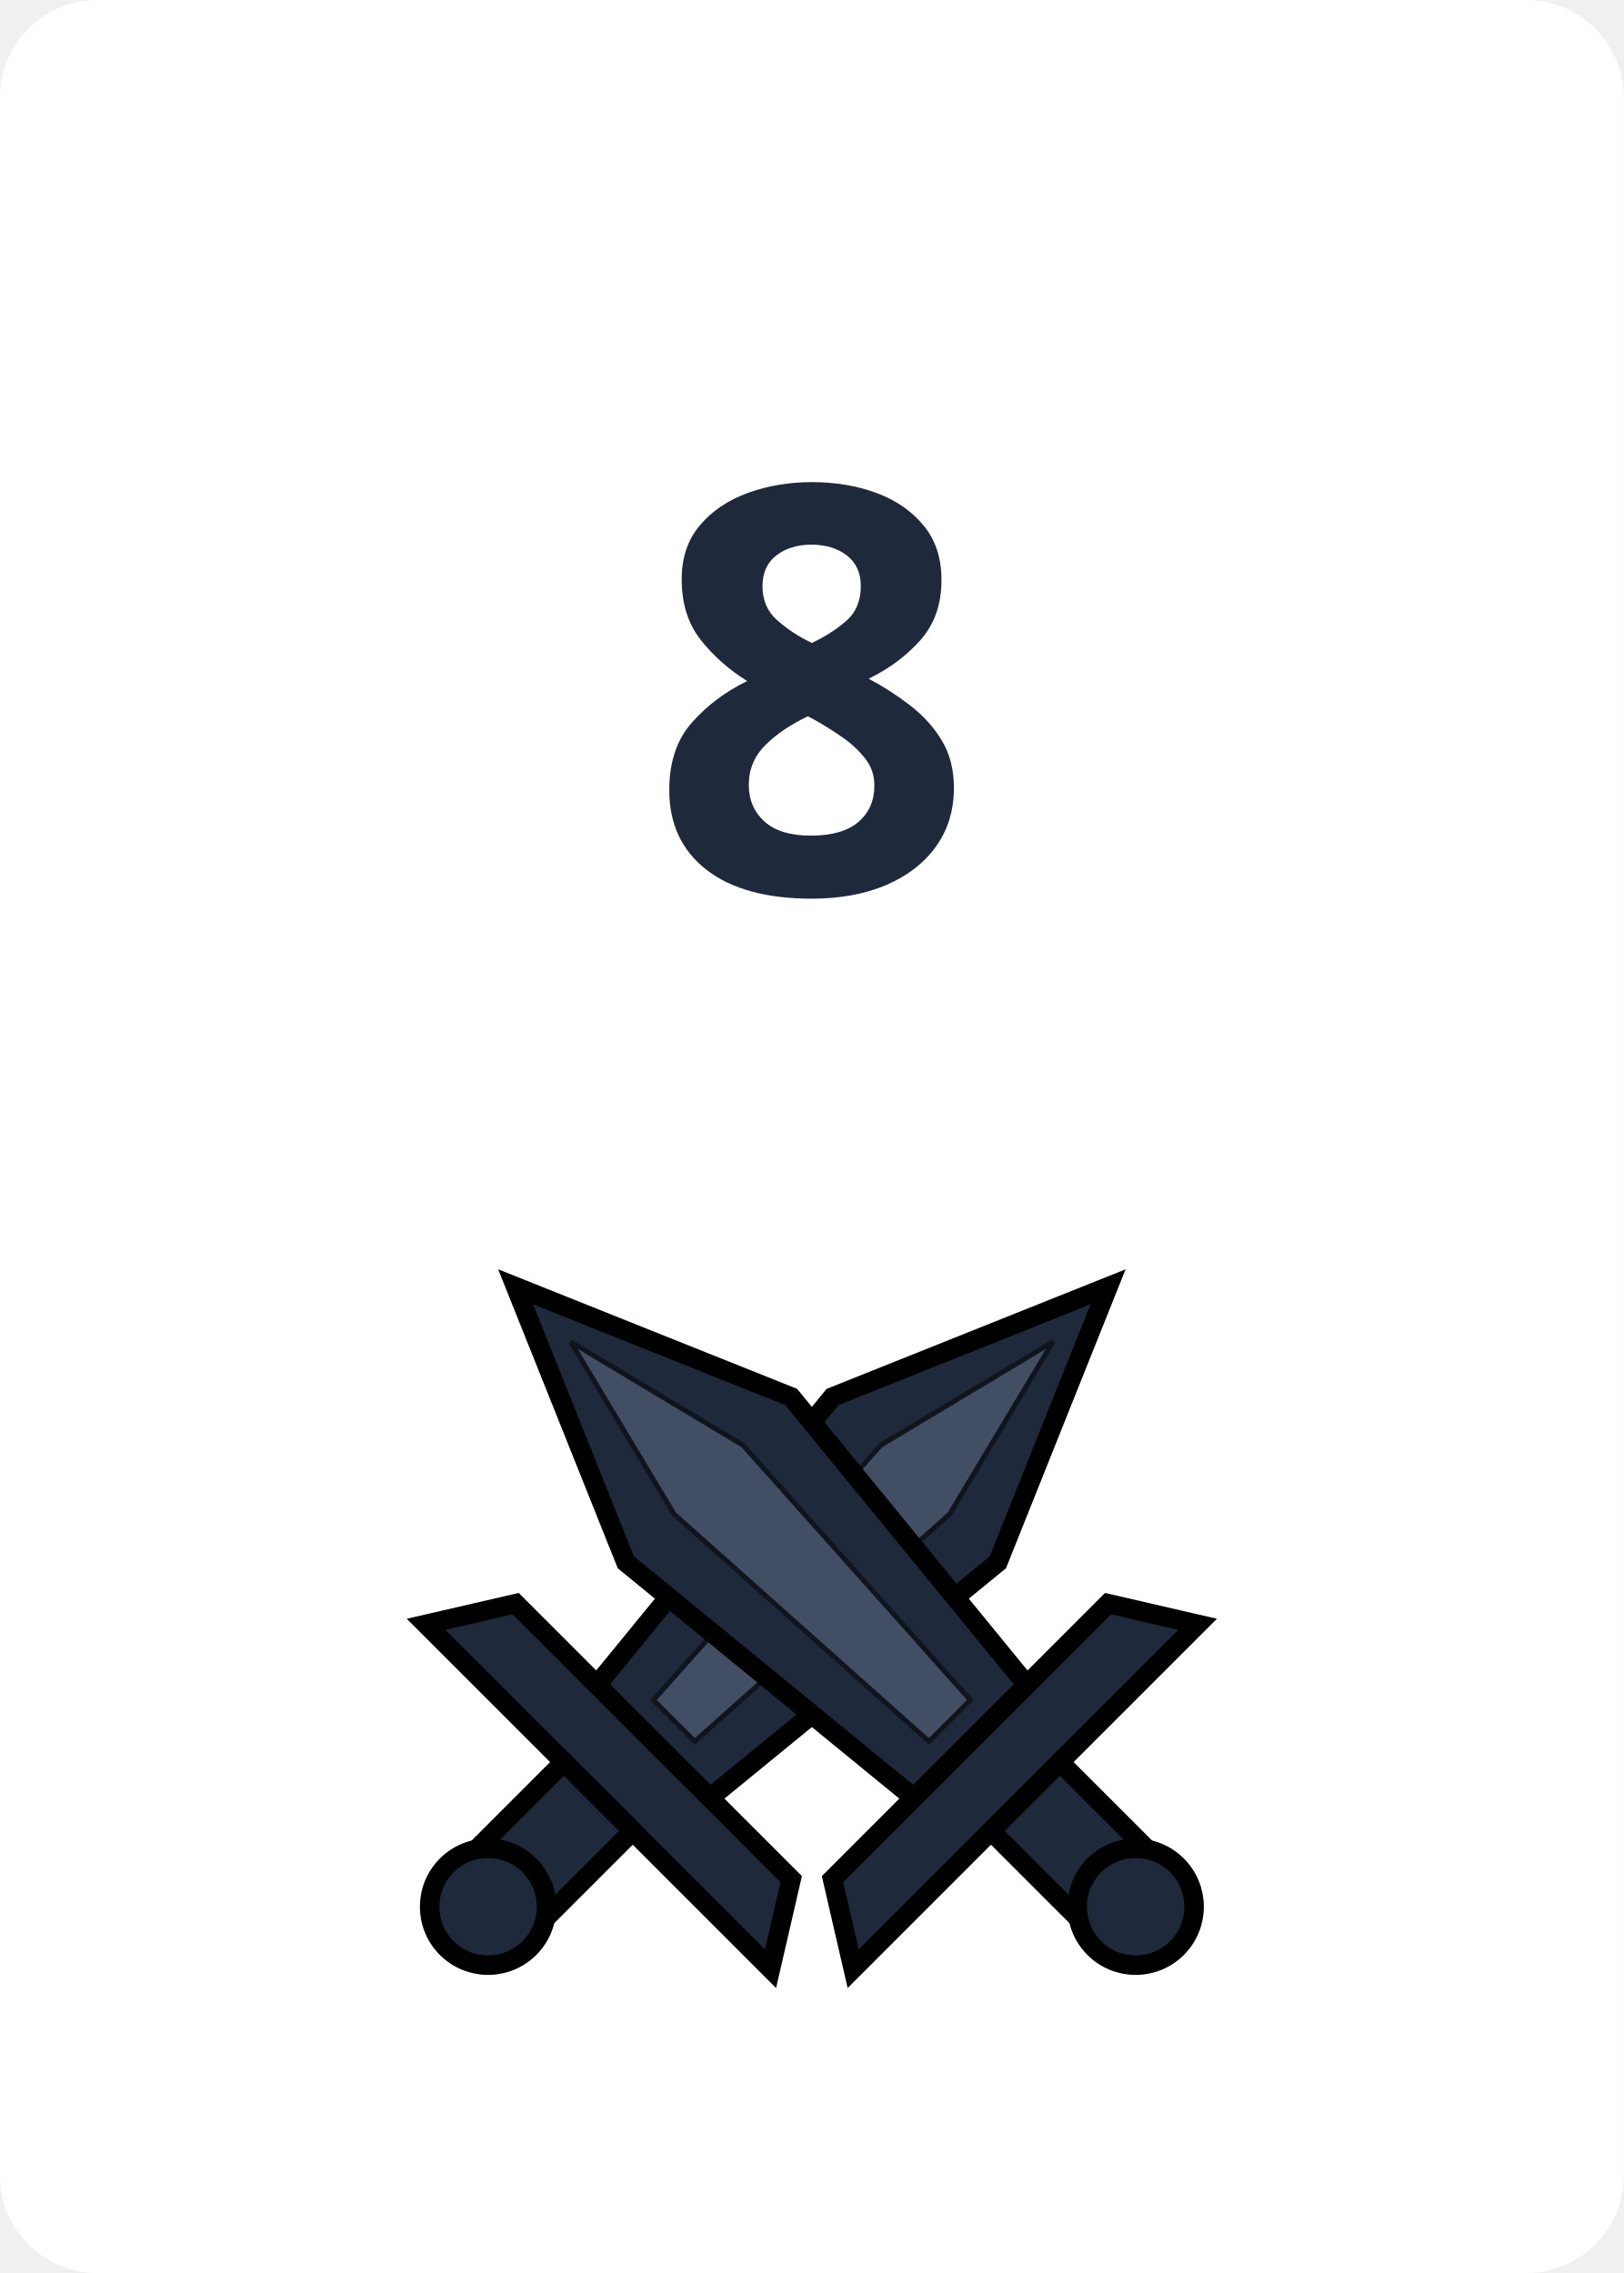
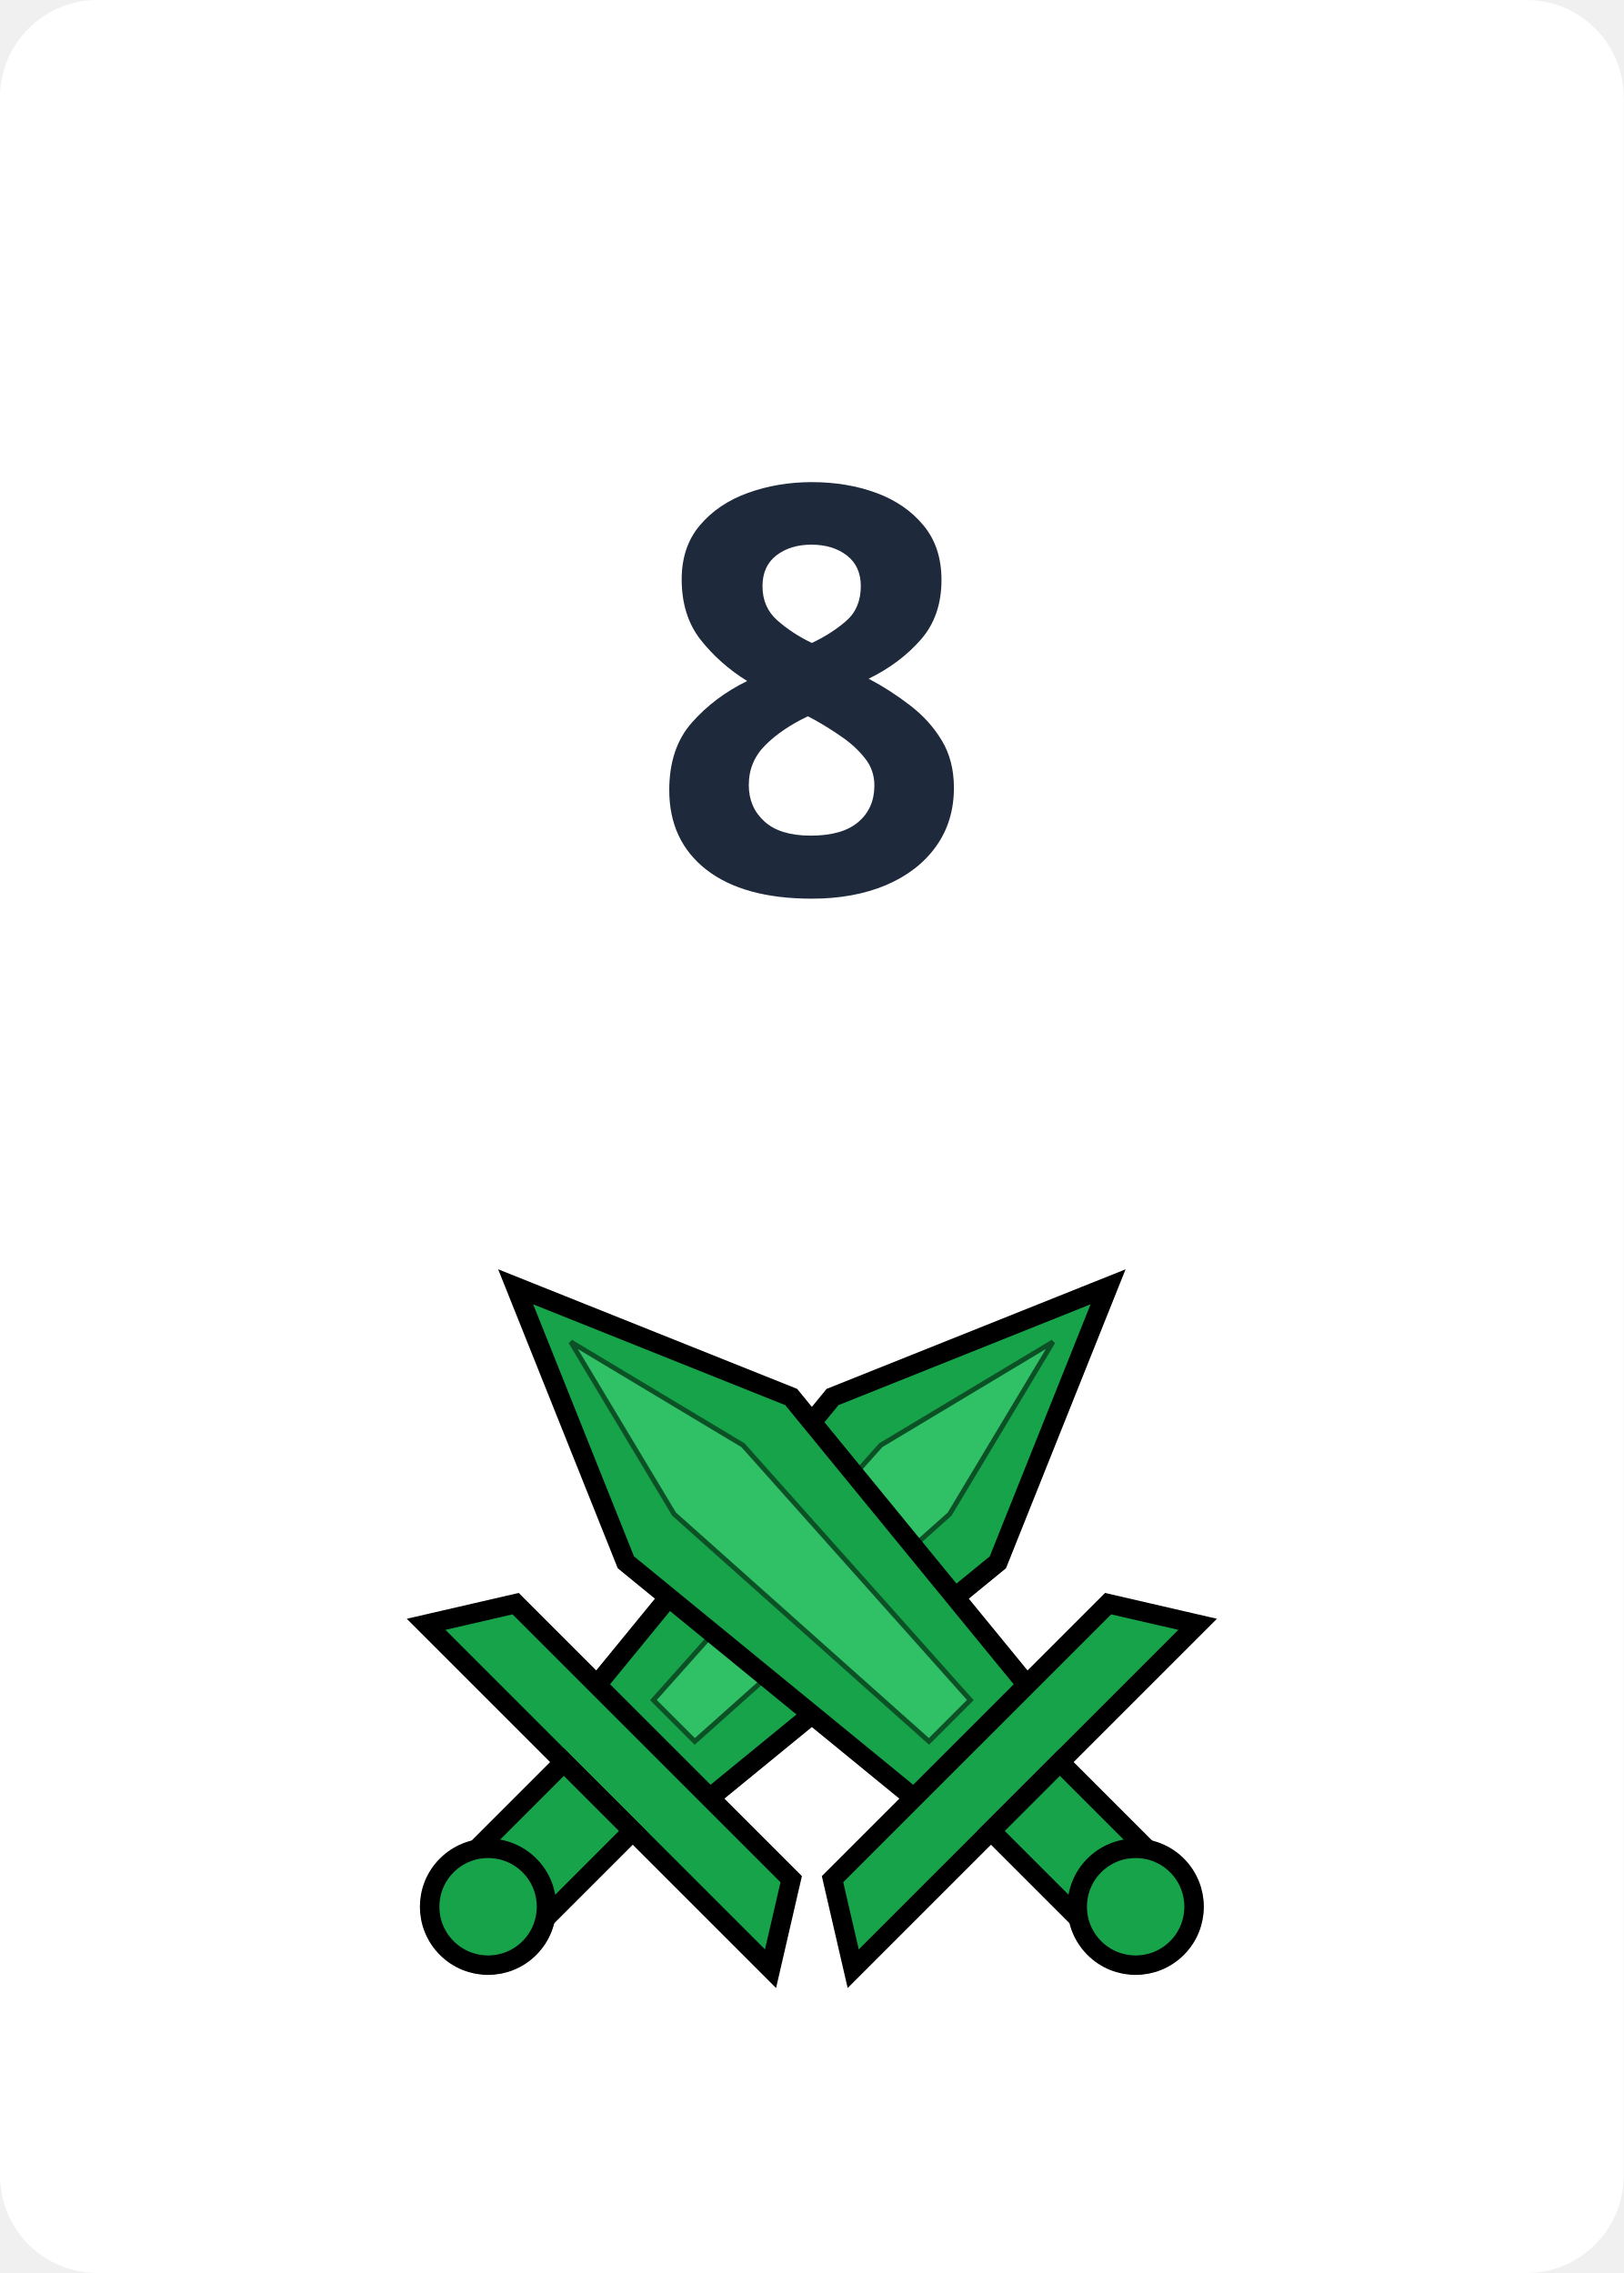
<svg xmlns="http://www.w3.org/2000/svg" width="200" height="280" viewBox="0 0 200 280">
  <rect width="200" height="280" rx="12" fill="white" />
  <text x="100" y="110" text-anchor="middle" font-family="system-ui, sans-serif" font-size="70" font-weight="900" fill="#1e293b">8</text>
  <g transform="translate(100, 195) scale(1.2) translate(-50, -50)">
    <g transform="translate(5, 5) rotate(45, 45, 45)">
-       <path fill="#1e293b" stroke="black" stroke-width="2" d="M45,2 L57,30 L53,70 L37,70 L33,30 Z" />
-       <path fill="#64748b" opacity="0.5" stroke="black" stroke-width="0.5" d="M45,10 L50,30 L48,65 L42,65 L40,30 Z" />
-       <path fill="#1e293b" stroke="black" stroke-width="2" d="M25,68 L65,68 L70,76 L20,76 Z" />
-       <rect fill="#1e293b" stroke="black" stroke-width="2" x="40" y="76" width="10" height="12" />
-       <circle fill="#1e293b" stroke="black" stroke-width="2" cx="45" cy="92" r="6" />
+       <path fill="#16a34a" stroke="black" stroke-width="2" d="M45,2 L57,30 L53,70 L37,70 L33,30 Z" />
+       <path fill="#4ade80" opacity="0.5" stroke="black" stroke-width="0.5" d="M45,10 L50,30 L48,65 L42,65 L40,30 Z" />
+       <path fill="#16a34a" stroke="black" stroke-width="2" d="M25,68 L65,68 L70,76 L20,76 Z" />
+       <rect fill="#16a34a" stroke="black" stroke-width="2" x="40" y="76" width="10" height="12" />
+       <circle fill="#16a34a" stroke="black" stroke-width="2" cx="45" cy="92" r="6" />
    </g>
    <g transform="translate(-5, 5) rotate(-45, 55, 45)">
-       <path fill="#1e293b" stroke="black" stroke-width="2" d="M55,2 L67,30 L63,70 L47,70 L43,30 Z" />
-       <path fill="#64748b" opacity="0.5" stroke="black" stroke-width="0.5" d="M55,10 L60,30 L58,65 L52,65 L50,30 Z" />
-       <path fill="#1e293b" stroke="black" stroke-width="2" d="M35,68 L75,68 L80,76 L30,76 Z" />
-       <rect fill="#1e293b" stroke="black" stroke-width="2" x="50" y="76" width="10" height="12" />
-       <circle fill="#1e293b" stroke="black" stroke-width="2" cx="55" cy="92" r="6" />
+       <path fill="#16a34a" stroke="black" stroke-width="2" d="M55,2 L67,30 L63,70 L47,70 L43,30 Z" />
+       <path fill="#4ade80" opacity="0.5" stroke="black" stroke-width="0.5" d="M55,10 L60,30 L58,65 L52,65 L50,30 Z" />
+       <path fill="#16a34a" stroke="black" stroke-width="2" d="M35,68 L75,68 L80,76 L30,76 Z" />
+       <rect fill="#16a34a" stroke="black" stroke-width="2" x="50" y="76" width="10" height="12" />
+       <circle fill="#16a34a" stroke="black" stroke-width="2" cx="55" cy="92" r="6" />
    </g>
  </g>
</svg>
